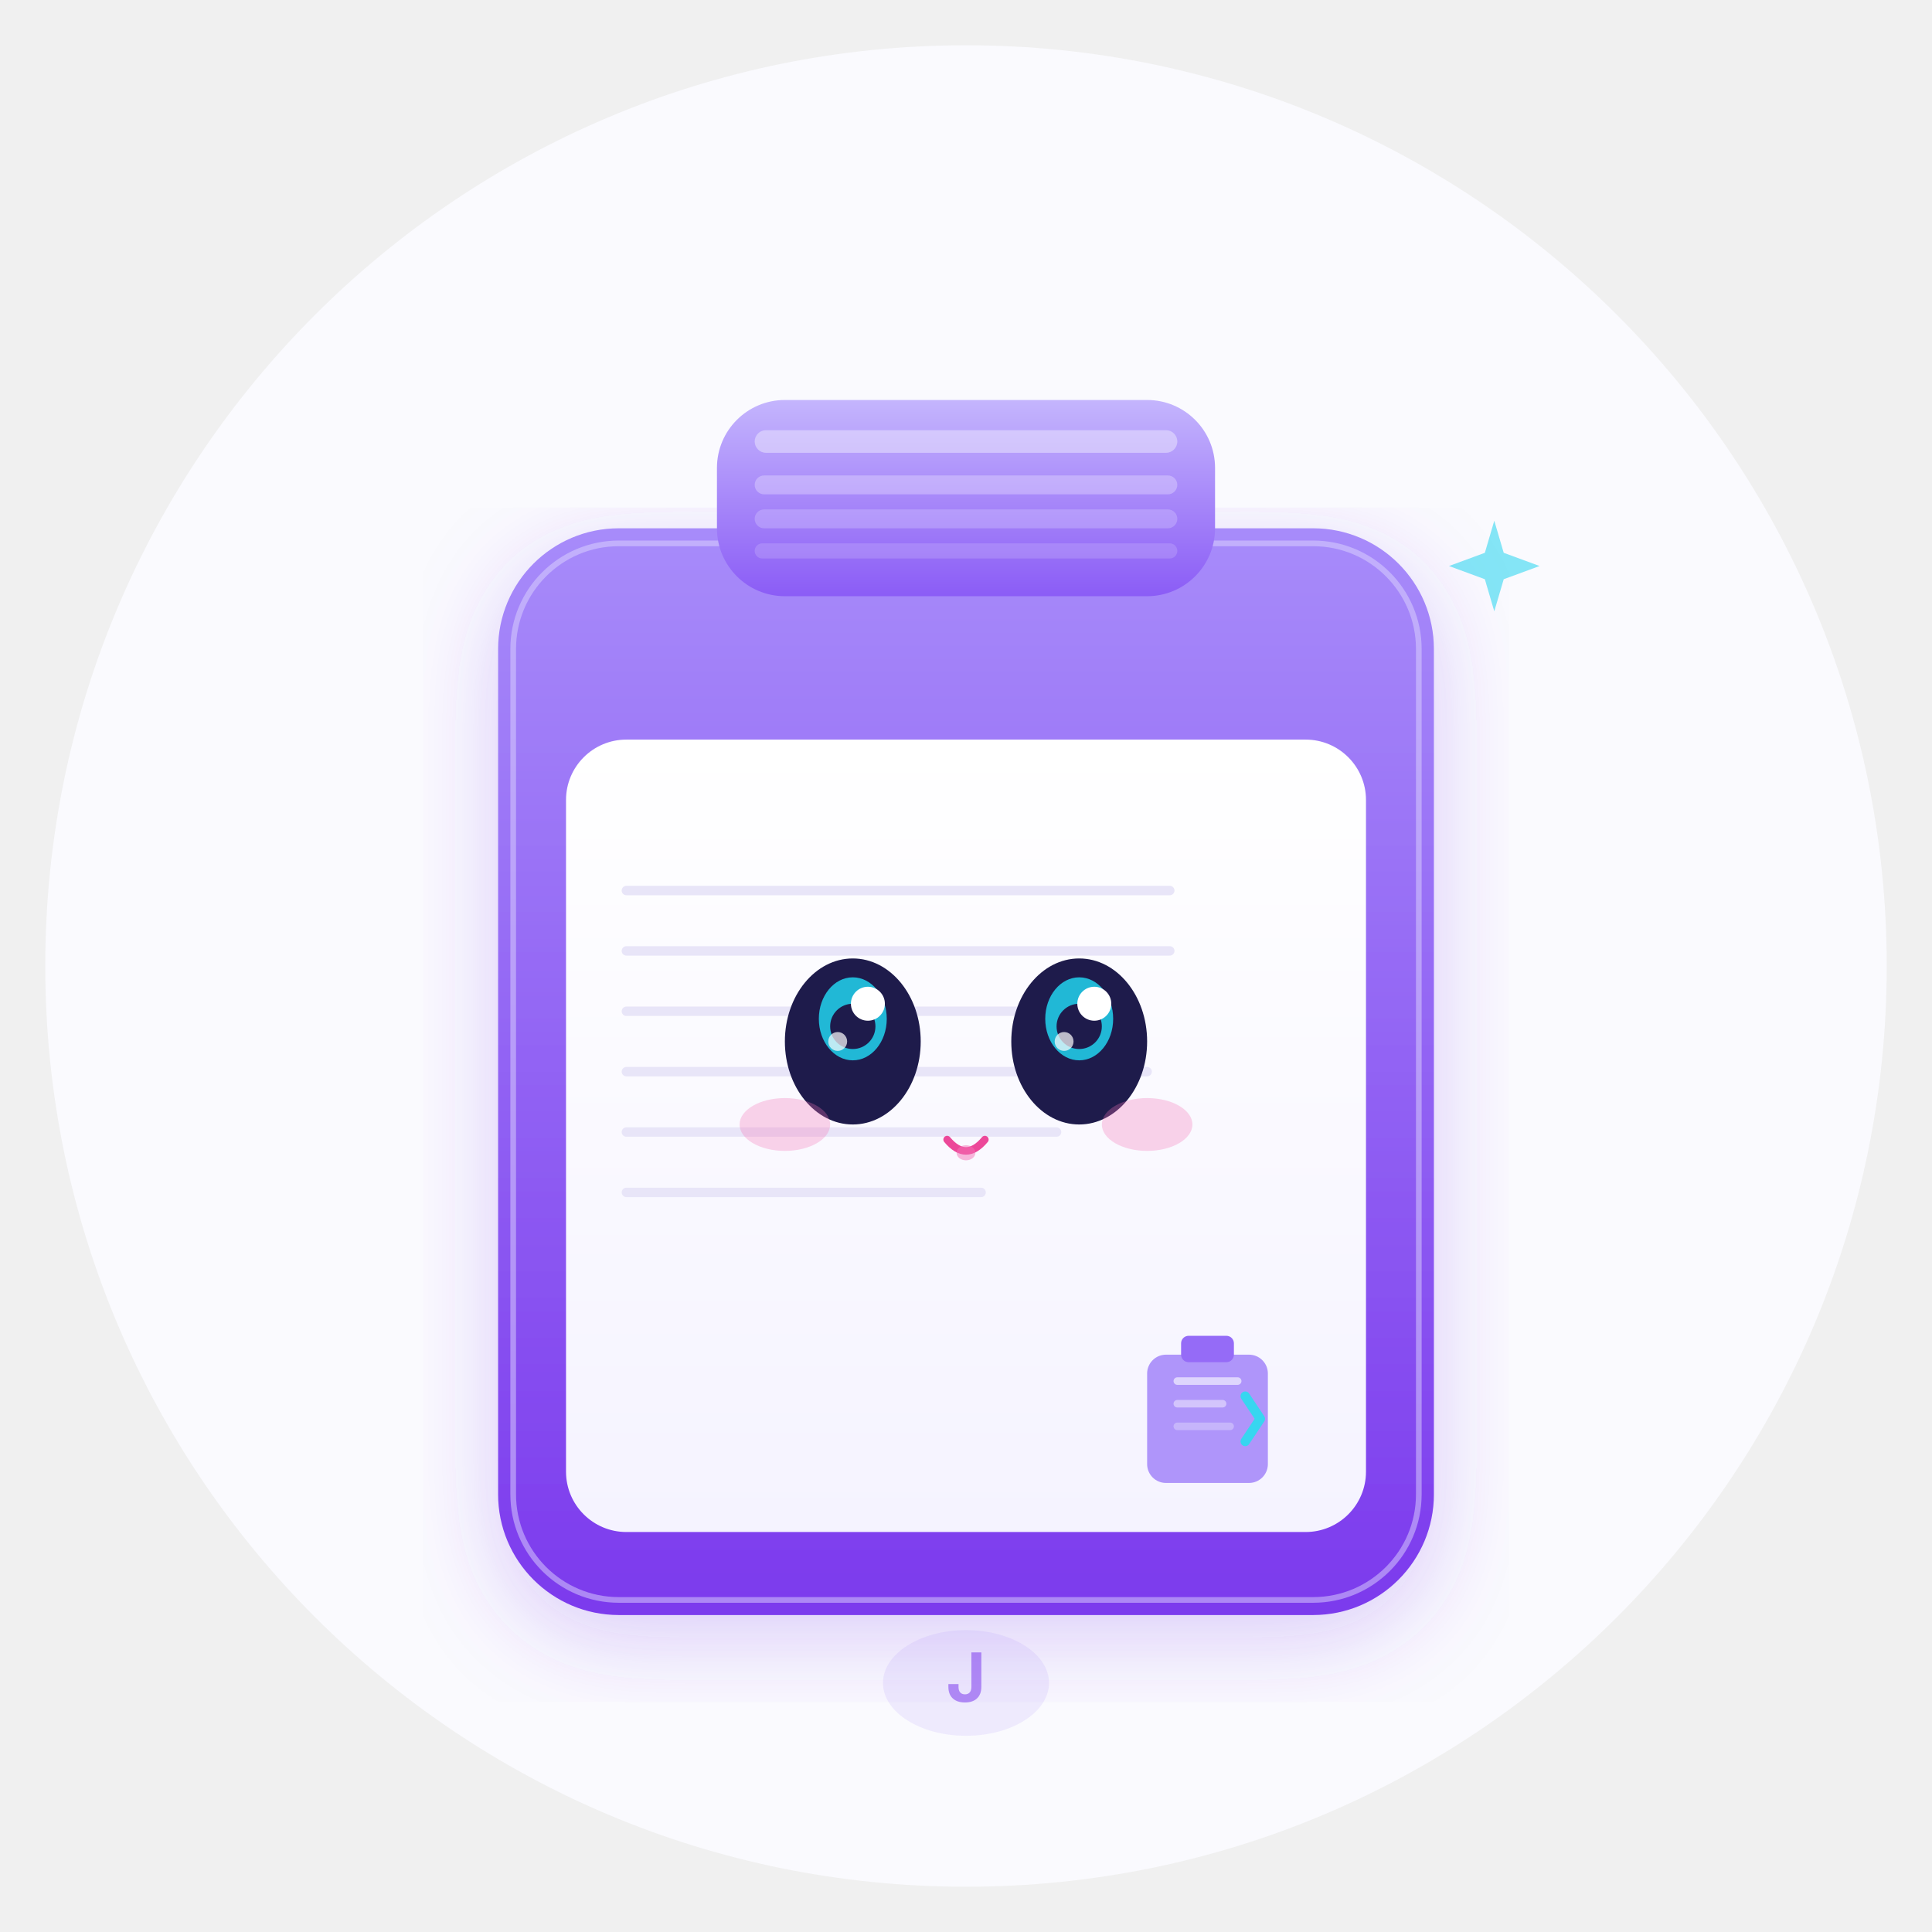
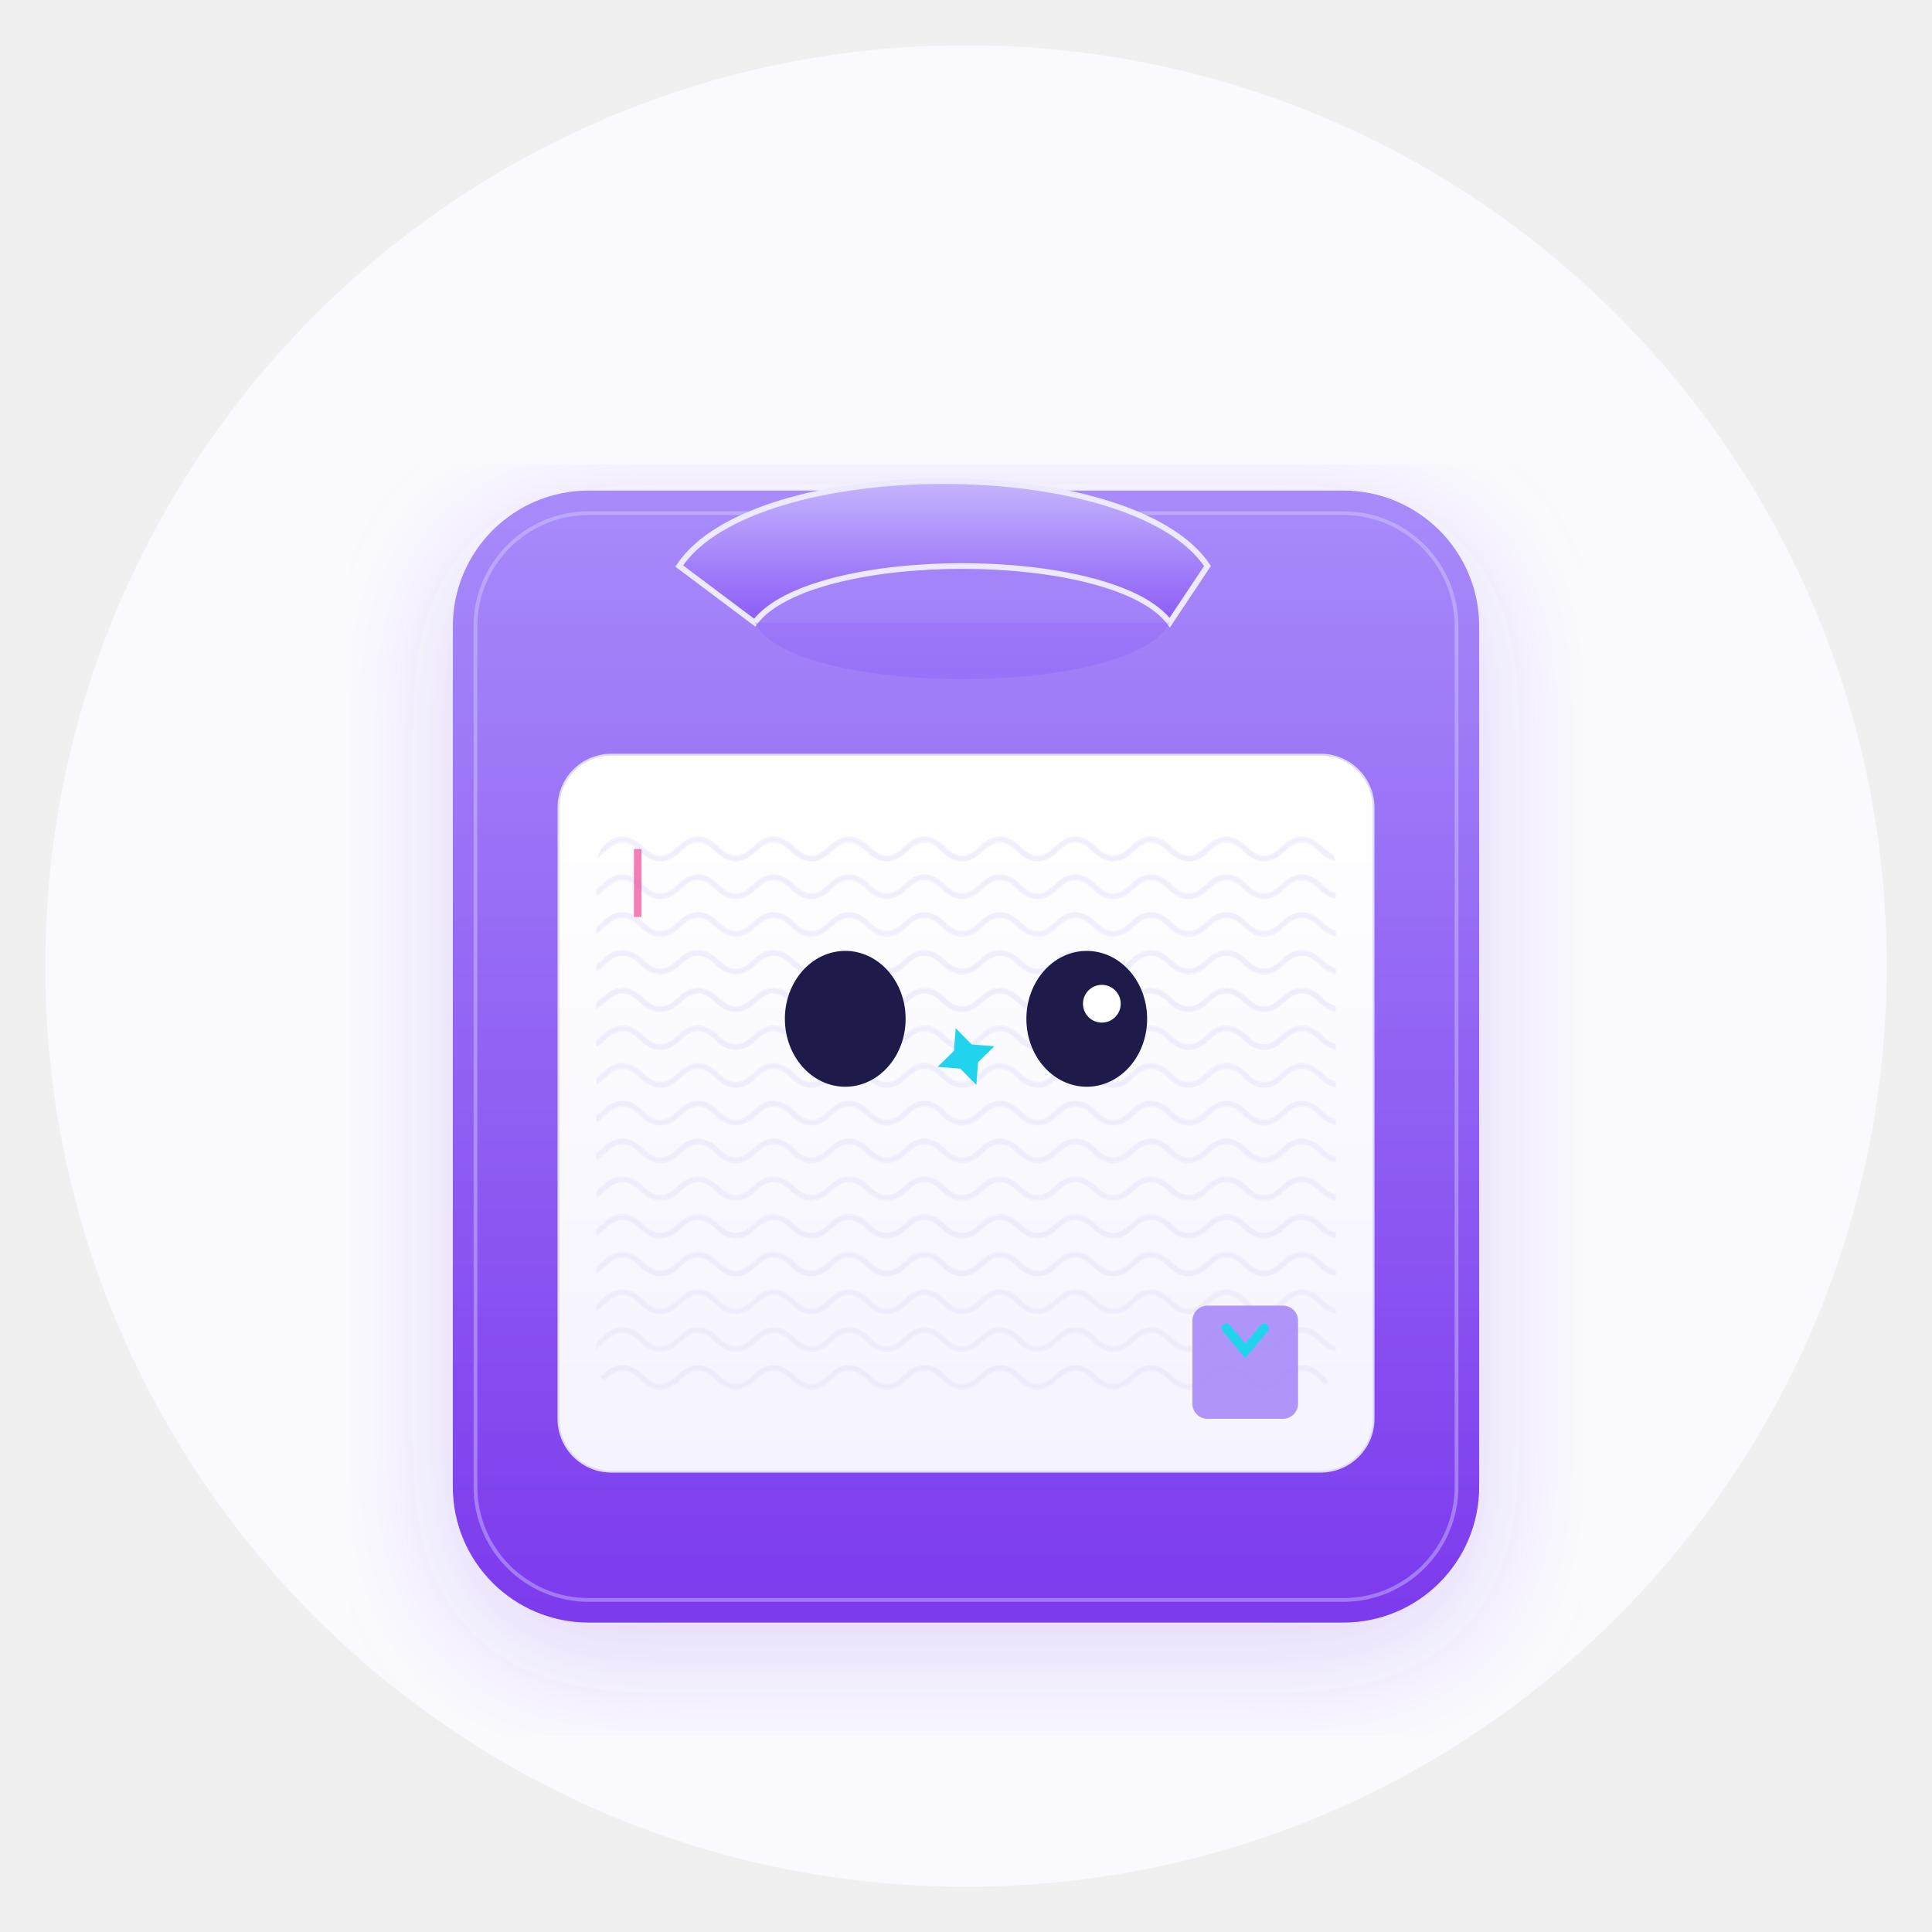
- <svg xmlns="http://www.w3.org/2000/svg" viewBox="0 0 512 512" width="512" height="512" role="img" aria-label="jPaste logo">
+ <svg xmlns="http://www.w3.org/2000/svg" viewBox="0 0 512 512" width="512" height="512" role="img" aria-label="jPaste logo optimized">
  <defs>
    <linearGradient id="board" x1="0" y1="0" x2="0" y2="1">
      <stop offset="0%" stop-color="#A78BFA" />
      <stop offset="100%" stop-color="#7C3AED" />
    </linearGradient>
    <linearGradient id="clip" x1="0" y1="0" x2="0" y2="1">
      <stop offset="0%" stop-color="#C4B5FD" />
      <stop offset="100%" stop-color="#8B5CF6" />
    </linearGradient>
    <linearGradient id="paper" x1="0" y1="0" x2="0" y2="1">
      <stop offset="0%" stop-color="#FFFFFF" />
      <stop offset="100%" stop-color="#F5F3FF" />
    </linearGradient>
-     <filter id="shadow" x="-8%" y="-4%" width="116%" height="112%">
-       <feDropShadow dx="0" dy="6" stdDeviation="12" flood-color="#7C3AED" flood-opacity="0.25" />
+     <filter id="shadow" x="-10%" y="-5%" width="120%" height="115%">
+       <feDropShadow dx="0" dy="8" stdDeviation="16" flood-color="#7C3AED" flood-opacity="0.2" />
    </filter>
+     <pattern id="data-lines" patternUnits="userSpaceOnUse" width="20" height="10">
+       <path d="M0,5 Q5,0 10,5 T20,5" fill="none" stroke="#E8E5F8" stroke-width="1.5" stroke-linecap="round" />
+     </pattern>
  </defs>
  <circle cx="256" cy="256" r="244" fill="#FAFAFE" />
  <g filter="url(#shadow)">
-     <rect x="132" y="140" width="248" height="288" rx="32" ry="32" fill="url(#board)" />
-     <rect x="136" y="144" width="240" height="280" rx="28" ry="28" fill="none" stroke="#DDD6FE" stroke-width="1.5" opacity="0.5" />
+     <rect x="120" y="130" width="272" height="300" rx="36" ry="36" fill="url(#board)" />
+     <rect x="126" y="136" width="260" height="288" rx="30" ry="30" fill="none" stroke="#DDD6FE" stroke-width="1" opacity="0.4" />
+   </g>
+   <g transform="translate(0, -10)">
+     <path d="M180,160 C200,130 300,130 320,160 L310,175 C295,155 215,155 200,175 Z" fill="url(#clip)" stroke="#EDE9FE" stroke-width="1.5" />
+     <path d="M200,175 L310,175 C300,195 210,195 200,175 Z" fill="#8B5CF6" opacity="0.3" />
  </g>
  <g>
-     <rect x="190" y="106" width="132" height="52" rx="18" ry="18" fill="url(#clip)" />
-     <rect x="200" y="114" width="112" height="6" rx="3" fill="#EDE9FE" opacity="0.5" />
-     <rect x="200" y="126" width="112" height="5" rx="2.5" fill="#EDE9FE" opacity="0.35" />
-     <rect x="200" y="135" width="112" height="5" rx="2.5" fill="#EDE9FE" opacity="0.25" />
-     <rect x="200" y="144" width="112" height="4" rx="2" fill="#EDE9FE" opacity="0.18" />
+     <rect x="148" y="200" width="216" height="190" rx="14" ry="14" fill="url(#paper)" stroke="#E0D9FF" stroke-width="0.5" />
+     <rect x="158" y="220" width="196" height="150" rx="10" fill="url(#data-lines)" opacity="0.6" />
+     <rect x="168" y="225" width="2" height="18" fill="#EC4899" opacity="0.7" />
  </g>
-   <g>
-     <rect x="150" y="196" width="212" height="210" rx="16" ry="16" fill="url(#paper)" />
-     <line x1="166" y1="236" x2="310" y2="236" stroke="#E8E5F8" stroke-width="2.5" stroke-linecap="round" />
-     <line x1="166" y1="252" x2="310" y2="252" stroke="#E8E5F8" stroke-width="2.5" stroke-linecap="round" />
-     <line x1="166" y1="268" x2="296" y2="268" stroke="#E8E5F8" stroke-width="2.5" stroke-linecap="round" />
-     <line x1="166" y1="284" x2="304" y2="284" stroke="#E8E5F8" stroke-width="2.5" stroke-linecap="round" />
-     <line x1="166" y1="300" x2="280" y2="300" stroke="#E8E5F8" stroke-width="2.5" stroke-linecap="round" />
-     <line x1="166" y1="316" x2="260" y2="316" stroke="#E8E5F8" stroke-width="2.5" stroke-linecap="round" />
+   <g transform="translate(256, 280)">
+     <ellipse cx="-32" cy="-10" rx="16" ry="18" fill="#1E1B4B">
+       <animate attributeName="opacity" values="0.8;1;0.8" dur="3s" repeatCount="indefinite" />
+     </ellipse>
+     <polygon cx="-32" cy="-16" points="0,-8 2.5,-2.5 8,0 2.5,2.5 0,8 -2.5,2.5 -8,0 -2.5,-2.5" fill="#22D3EE" transform="rotate(-20)">
+       <animateTransform attributeName="transform" type="rotate" values="0,0,0; 360,0,0" dur="10s" repeatCount="indefinite" />
+     </polygon>
+     <ellipse cx="32" cy="-10" rx="16" ry="18" fill="#1E1B4B">
+       <animate attributeName="ry" values="18;4;18" dur="2s" begin="1s" repeatCount="indefinite" />
+     </ellipse>
+     <circle cx="36" cy="-14" r="5" fill="#FFFFFF" />
  </g>
-   <g transform="translate(256, 284)">
-     <ellipse cx="-30" cy="-8" rx="18" ry="22" fill="#1E1B4B" />
-     <ellipse cx="-30" cy="-14" rx="9" ry="11" fill="#22D3EE" opacity="0.85" />
-     <circle cx="-30" cy="-12" r="6" fill="#1E1B4B" />
-     <circle cx="-26" cy="-18" r="4.5" fill="#FFFFFF" />
-     <circle cx="-34" cy="-8" r="2.5" fill="#FFFFFF" opacity="0.7" />
-     <ellipse cx="30" cy="-8" rx="18" ry="22" fill="#1E1B4B" />
-     <ellipse cx="30" cy="-14" rx="9" ry="11" fill="#22D3EE" opacity="0.85" />
-     <circle cx="30" cy="-12" r="6" fill="#1E1B4B" />
-     <circle cx="34" cy="-18" r="4.5" fill="#FFFFFF" />
-     <circle cx="26" cy="-8" r="2.5" fill="#FFFFFF" opacity="0.7" />
-     <ellipse cx="-48" cy="14" rx="12" ry="7" fill="#F472B6" opacity="0.3" />
-     <ellipse cx="48" cy="14" rx="12" ry="7" fill="#F472B6" opacity="0.3" />
-     <path d="M-5,18 Q0,24 5,18" fill="none" stroke="#EC4899" stroke-width="2" stroke-linecap="round" />
-     <ellipse cx="0" cy="21.5" rx="2.5" ry="2" fill="#F472B6" opacity="0.5" />
-   </g>
-   <g transform="translate(320, 376)" opacity="0.9">
-     <rect x="-16" y="-17" width="32" height="34" rx="5" fill="#A78BFA" />
-     <rect x="-9" y="-11" width="18" height="2" rx="1" fill="#FFFFFF" opacity="0.6" />
-     <rect x="-9" y="-5" width="14" height="2" rx="1" fill="#FFFFFF" opacity="0.45" />
-     <rect x="-9" y="1" width="16" height="2" rx="1" fill="#FFFFFF" opacity="0.3" />
-     <rect x="-7" y="-22" width="14" height="7" rx="2" fill="#8B5CF6" />
-     <path d="M10,-6 L14,0 L10,6" fill="none" stroke="#22D3EE" stroke-width="2.5" stroke-linecap="round" stroke-linejoin="round" />
-   </g>
-   <g transform="translate(396, 150)" opacity="0.55">
-     <path d="M0,-12 L2.5,-3.5 L12,0 L2.5,3.5 L0,12 L-2.5,3.5 L-12,0 L-2.5,-3.5 Z" fill="#22D3EE" />
-   </g>
-   <g transform="translate(256, 446)">
-     <ellipse cx="0" cy="0" rx="22" ry="14" fill="#A78BFA" opacity="0.15" />
-     <text x="0" y="5" text-anchor="middle" font-family="system-ui, -apple-system, sans-serif" font-size="18" font-weight="700" fill="#7C3AED" opacity="0.55">J</text>
+   <g transform="translate(330, 360)">
+     <rect x="-14" y="-14" width="28" height="30" rx="4" fill="#A78BFA" opacity="0.9" />
+     <path d="M-5,-8 L0,-2 L5,-8" fill="none" stroke="#22D3EE" stroke-width="2.5" stroke-linecap="round">
+       <animateTransform attributeName="transform" type="translate" values="0,0; 0,-2; 0,0" dur="1.5s" repeatCount="indefinite" />
+     </path>
  </g>
</svg>
